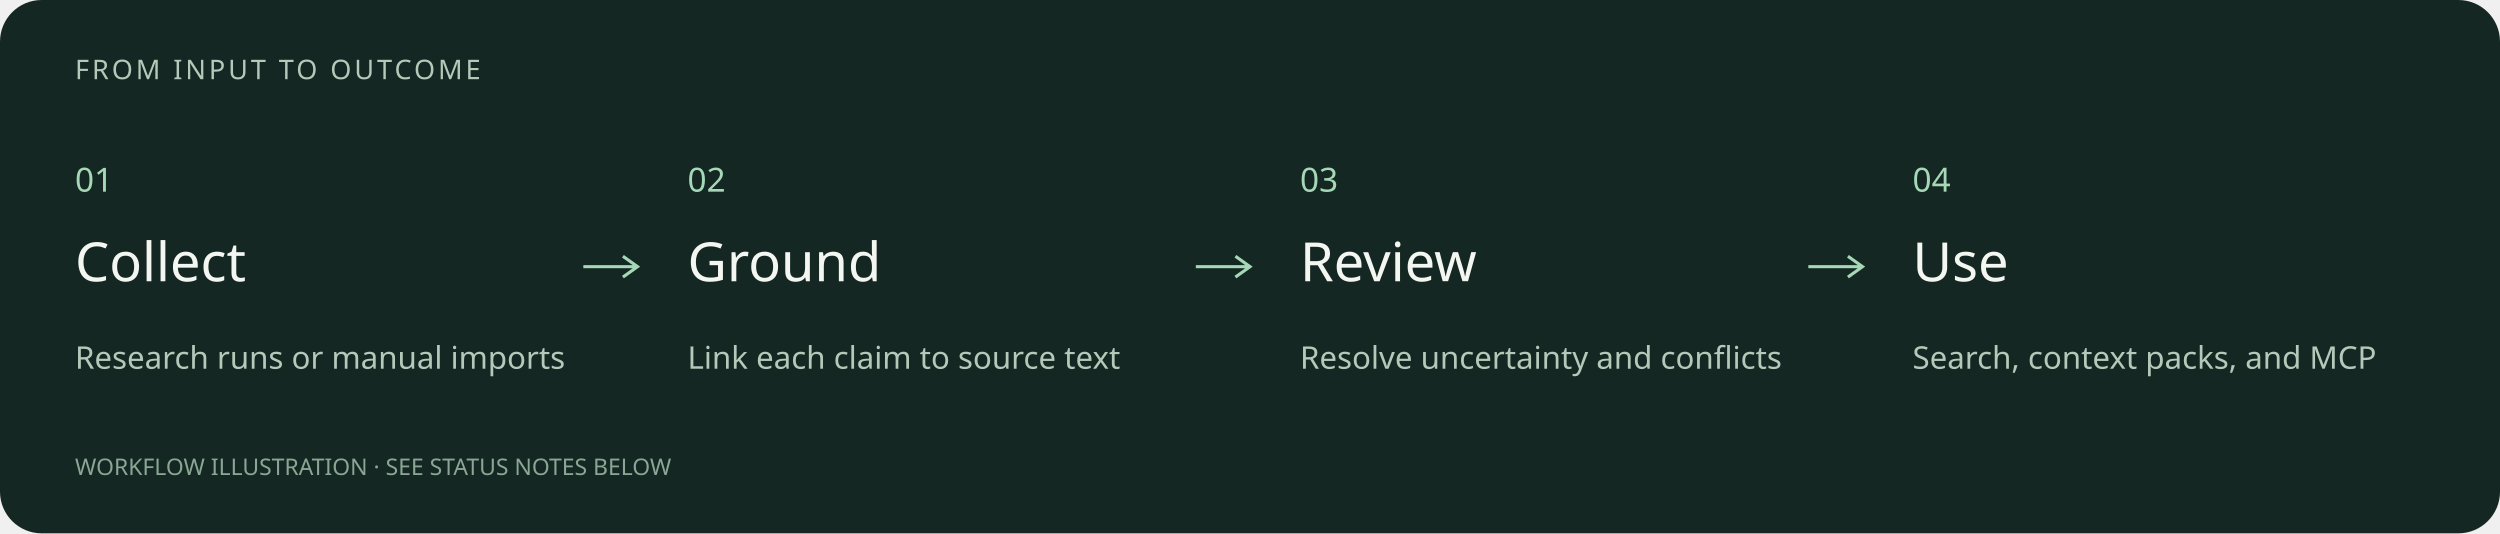
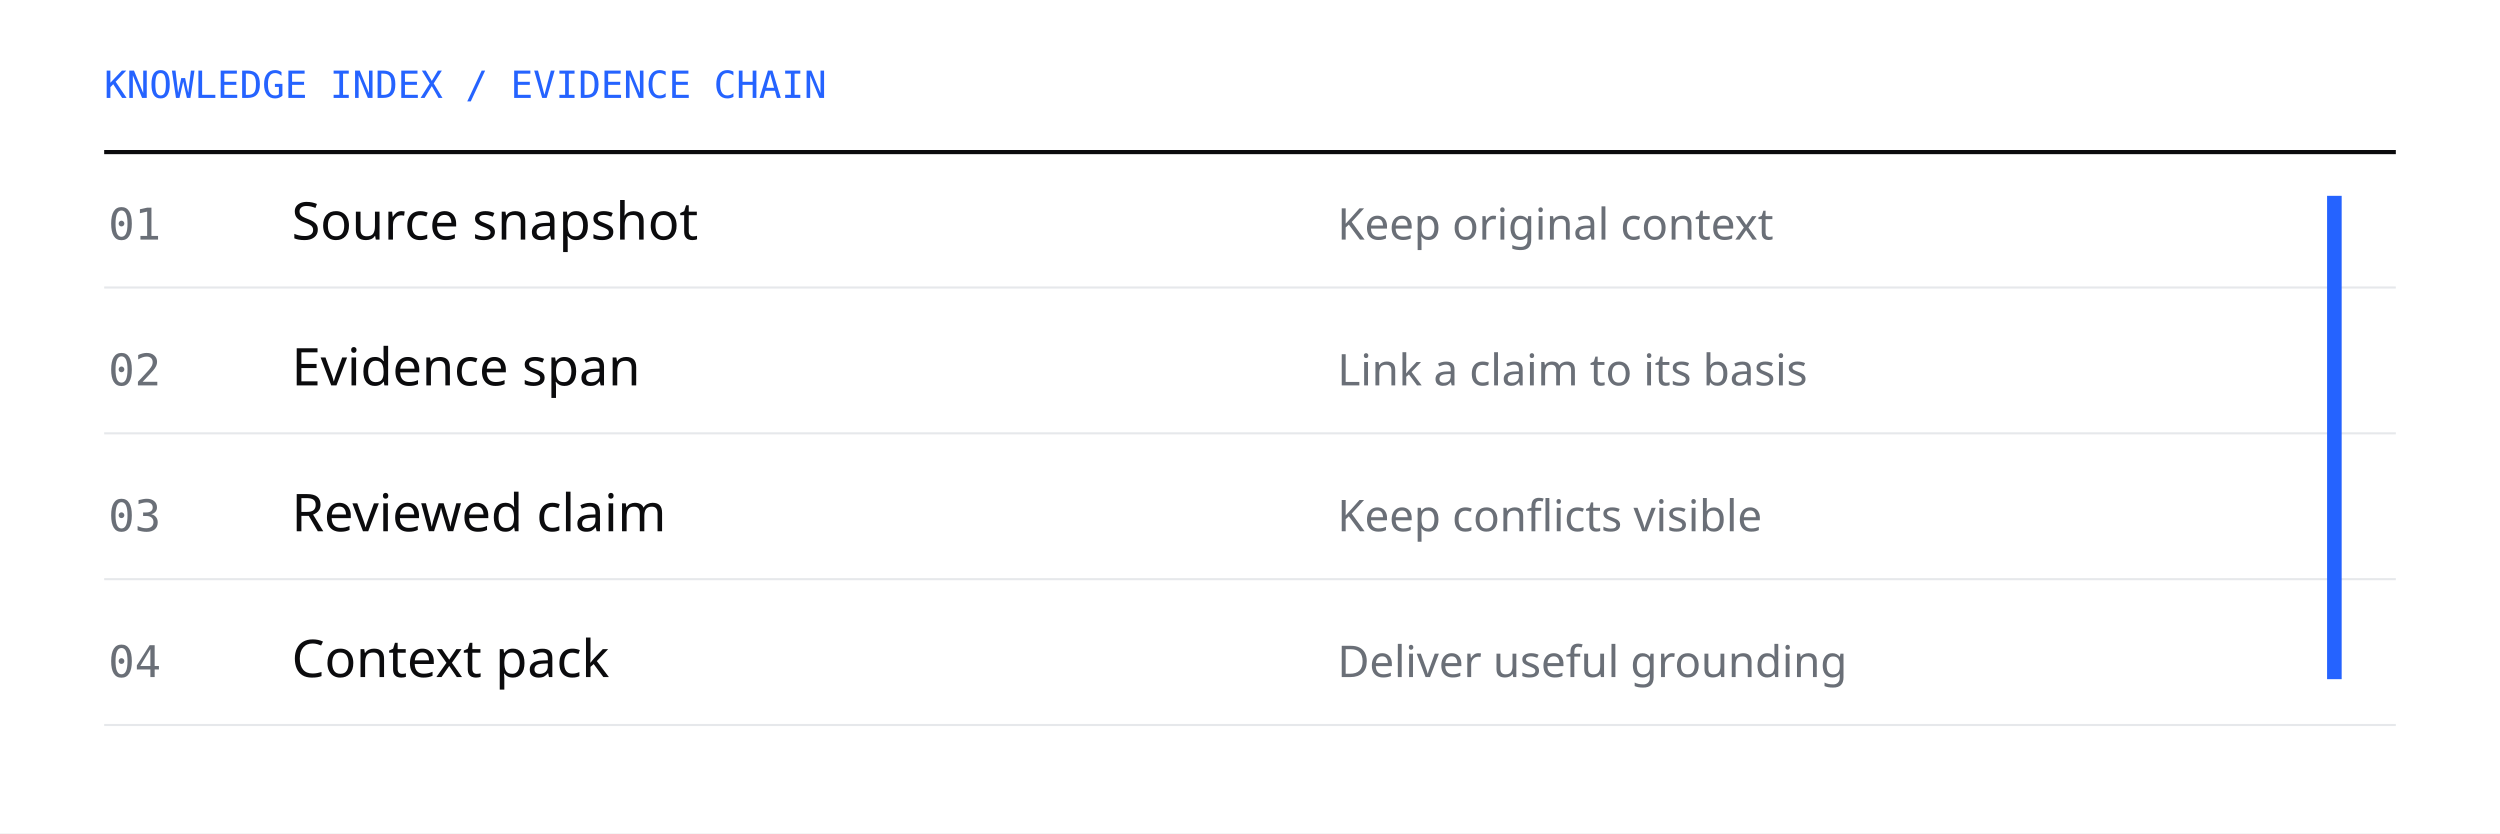
- <svg xmlns="http://www.w3.org/2000/svg" width="1200" height="256" viewBox="0 0 1200 256" role="img" aria-labelledby="title">
-   <rect width="1200" height="256" rx="20" fill="#142722" />
-   <g font-family="Avenir Next, PingFang SC, sans-serif">
-     <text x="36" y="38" font-size="13" fill="#b5c9ba" font-weight="500" letter-spacing="1.4">FROM INPUT TO OUTCOME</text>
-     <text x="36" y="92" font-size="16" fill="#a6d8b7" font-weight="500">01</text>
-     <text x="36" y="135" font-size="26" fill="#f4f6f1" font-weight="500">Collect</text>
-     <text x="36" y="177" font-size="15" fill="#b5c9ba" font-weight="400">Research runs or manual imports</text>
-     <path d="M280 128 h26 m-7 -5 l7 5 -7 5" fill="none" stroke="#a6d8b7" stroke-width="1.5" />
-     <text x="330" y="92" font-size="16" fill="#a6d8b7" font-weight="500">02</text>
-     <text x="330" y="135" font-size="26" fill="#f4f6f1" font-weight="500">Ground</text>
-     <text x="330" y="177" font-size="15" fill="#b5c9ba" font-weight="400">Link each claim to source text</text>
-     <path d="M574 128 h26 m-7 -5 l7 5 -7 5" fill="none" stroke="#a6d8b7" stroke-width="1.5" />
-     <text x="624" y="92" font-size="16" fill="#a6d8b7" font-weight="500">03</text>
-     <text x="624" y="135" font-size="26" fill="#f4f6f1" font-weight="500">Review</text>
-     <text x="624" y="177" font-size="15" fill="#b5c9ba" font-weight="400">Resolve uncertainty and conflicts</text>
-     <path d="M868 128 h26 m-7 -5 l7 5 -7 5" fill="none" stroke="#a6d8b7" stroke-width="1.5" />
-     <text x="918" y="92" font-size="16" fill="#a6d8b7" font-weight="500">04</text>
-     <text x="918" y="135" font-size="26" fill="#f4f6f1" font-weight="500">Use</text>
-     <text x="918" y="177" font-size="15" fill="#b5c9ba" font-weight="400">Search, context packs, and MCP</text>
-     <text x="36" y="228" font-size="11" fill="#8aa795" font-weight="400">WORKFLOW ILLUSTRATION · SEE STATUS NOTES BELOW</text>
-   </g>
+ <svg xmlns="http://www.w3.org/2000/svg" width="1200" height="400" viewBox="0 0 1200 400">
+   <defs>
+     <linearGradient id="ll" x1="0" x2="1" y1="0" y2="1">
+       <stop stop-color="#3b82f6" />
+       <stop offset="1" stop-color="#8b5cf6" />
+     </linearGradient>
+     <linearGradient id="cy">
+       <stop stop-color="#2ee6ff" />
+       <stop offset="1" stop-color="#4f7bff" />
+     </linearGradient>
+   </defs>
+   <rect x="0" y="0" width="1200" height="400" rx="0" fill="#fff" stroke="none" stroke-width="1" />
+   <text x="50" y="47" font-family="Menlo, PingFang SC, monospace" font-size="18" font-weight="400" fill="#2563ff" text-anchor="start">KNOWLEDGE INDEX / EVIDENCE CHAIN</text>
+   <path d="M50 73L1150 73" fill="none" stroke="#0b0b0d" stroke-width="2" />
+   <text x="52" y="115" font-family="Menlo, PingFang SC, monospace" font-size="21" font-weight="400" fill="#6a6f77" text-anchor="start">01</text>
+   <text x="140" y="115" font-family="Avenir Next, PingFang SC, sans-serif" font-size="25" font-weight="500" fill="#0b0b0d" text-anchor="start">Source snapshot</text>
+   <text x="642" y="115" font-family="Avenir Next, PingFang SC, sans-serif" font-size="21" font-weight="400" fill="#6a6f77" text-anchor="start">Keep original context</text>
+   <path d="M50 138L1150 138" fill="none" stroke="#e6e8eb" stroke-width="1" />
+   <text x="52" y="185" font-family="Menlo, PingFang SC, monospace" font-size="21" font-weight="400" fill="#6a6f77" text-anchor="start">02</text>
+   <text x="140" y="185" font-family="Avenir Next, PingFang SC, sans-serif" font-size="25" font-weight="500" fill="#0b0b0d" text-anchor="start">Evidence span</text>
+   <text x="642" y="185" font-family="Avenir Next, PingFang SC, sans-serif" font-size="21" font-weight="400" fill="#6a6f77" text-anchor="start">Link a claim to its basis</text>
+   <path d="M50 208L1150 208" fill="none" stroke="#e6e8eb" stroke-width="1" />
+   <text x="52" y="255" font-family="Menlo, PingFang SC, monospace" font-size="21" font-weight="400" fill="#6a6f77" text-anchor="start">03</text>
+   <text x="140" y="255" font-family="Avenir Next, PingFang SC, sans-serif" font-size="25" font-weight="500" fill="#0b0b0d" text-anchor="start">Reviewed claim</text>
+   <text x="642" y="255" font-family="Avenir Next, PingFang SC, sans-serif" font-size="21" font-weight="400" fill="#6a6f77" text-anchor="start">Keep conflicts visible</text>
+   <path d="M50 278L1150 278" fill="none" stroke="#e6e8eb" stroke-width="1" />
+   <text x="52" y="325" font-family="Menlo, PingFang SC, monospace" font-size="21" font-weight="400" fill="#6a6f77" text-anchor="start">04</text>
+   <text x="140" y="325" font-family="Avenir Next, PingFang SC, sans-serif" font-size="25" font-weight="500" fill="#0b0b0d" text-anchor="start">Context pack</text>
+   <text x="642" y="325" font-family="Avenir Next, PingFang SC, sans-serif" font-size="21" font-weight="400" fill="#6a6f77" text-anchor="start">Deliver useful grounding</text>
+   <path d="M50 348L1150 348" fill="none" stroke="#e6e8eb" stroke-width="1" />
+   <rect x="1117" y="94" width="7" height="232" rx="0" fill="#2563ff" stroke="none" stroke-width="1" />
</svg>
